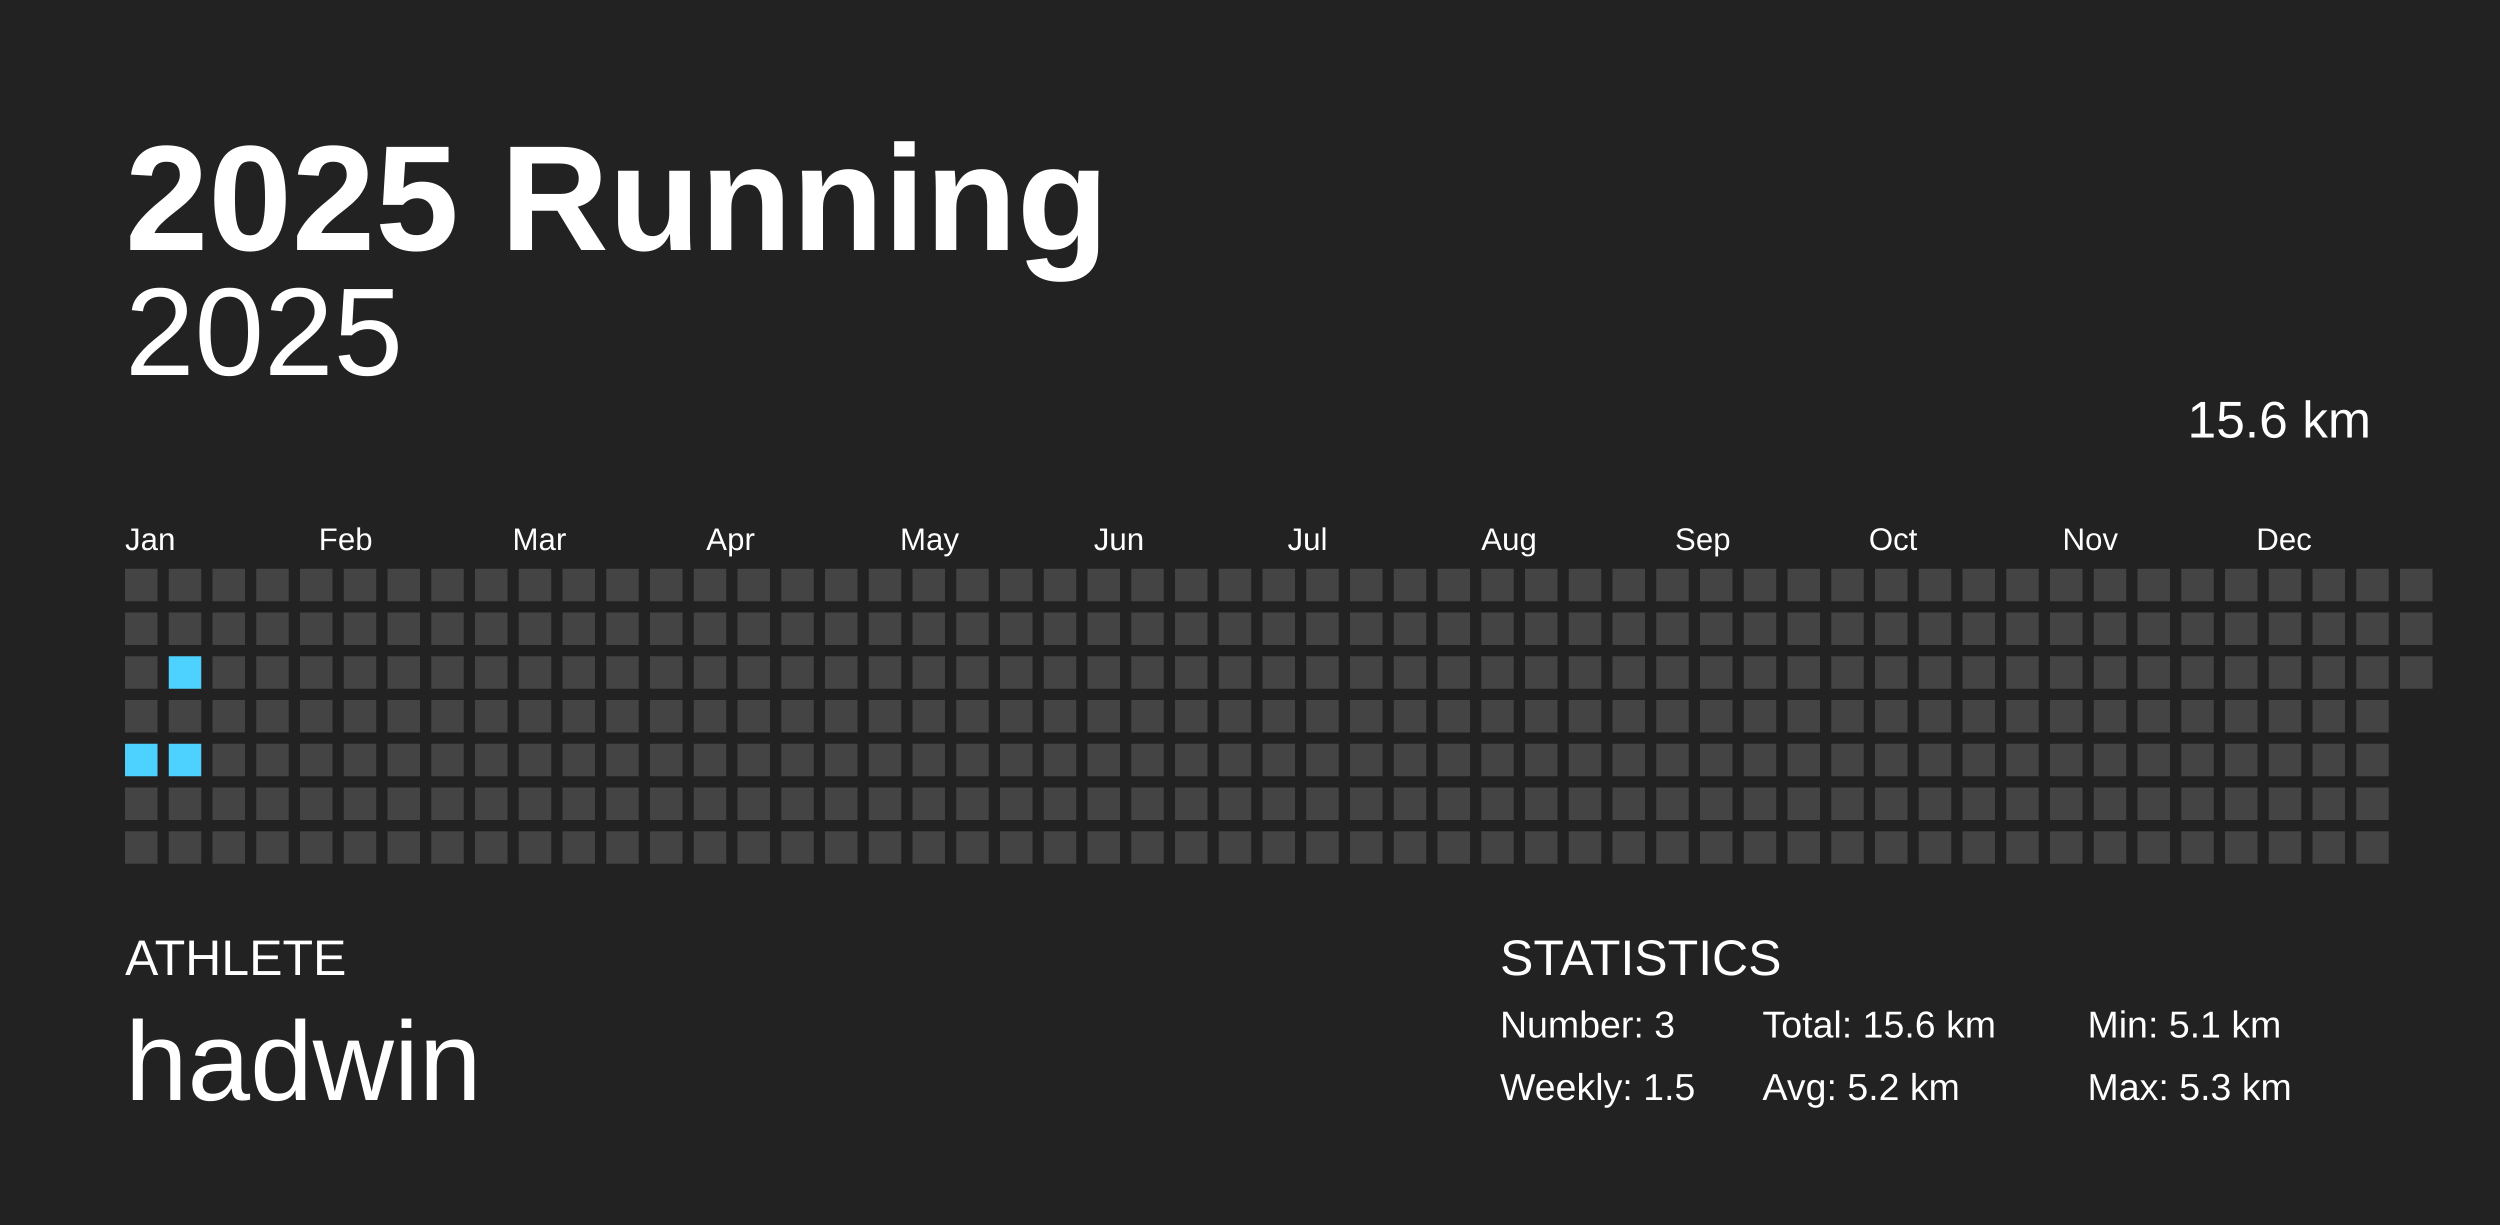
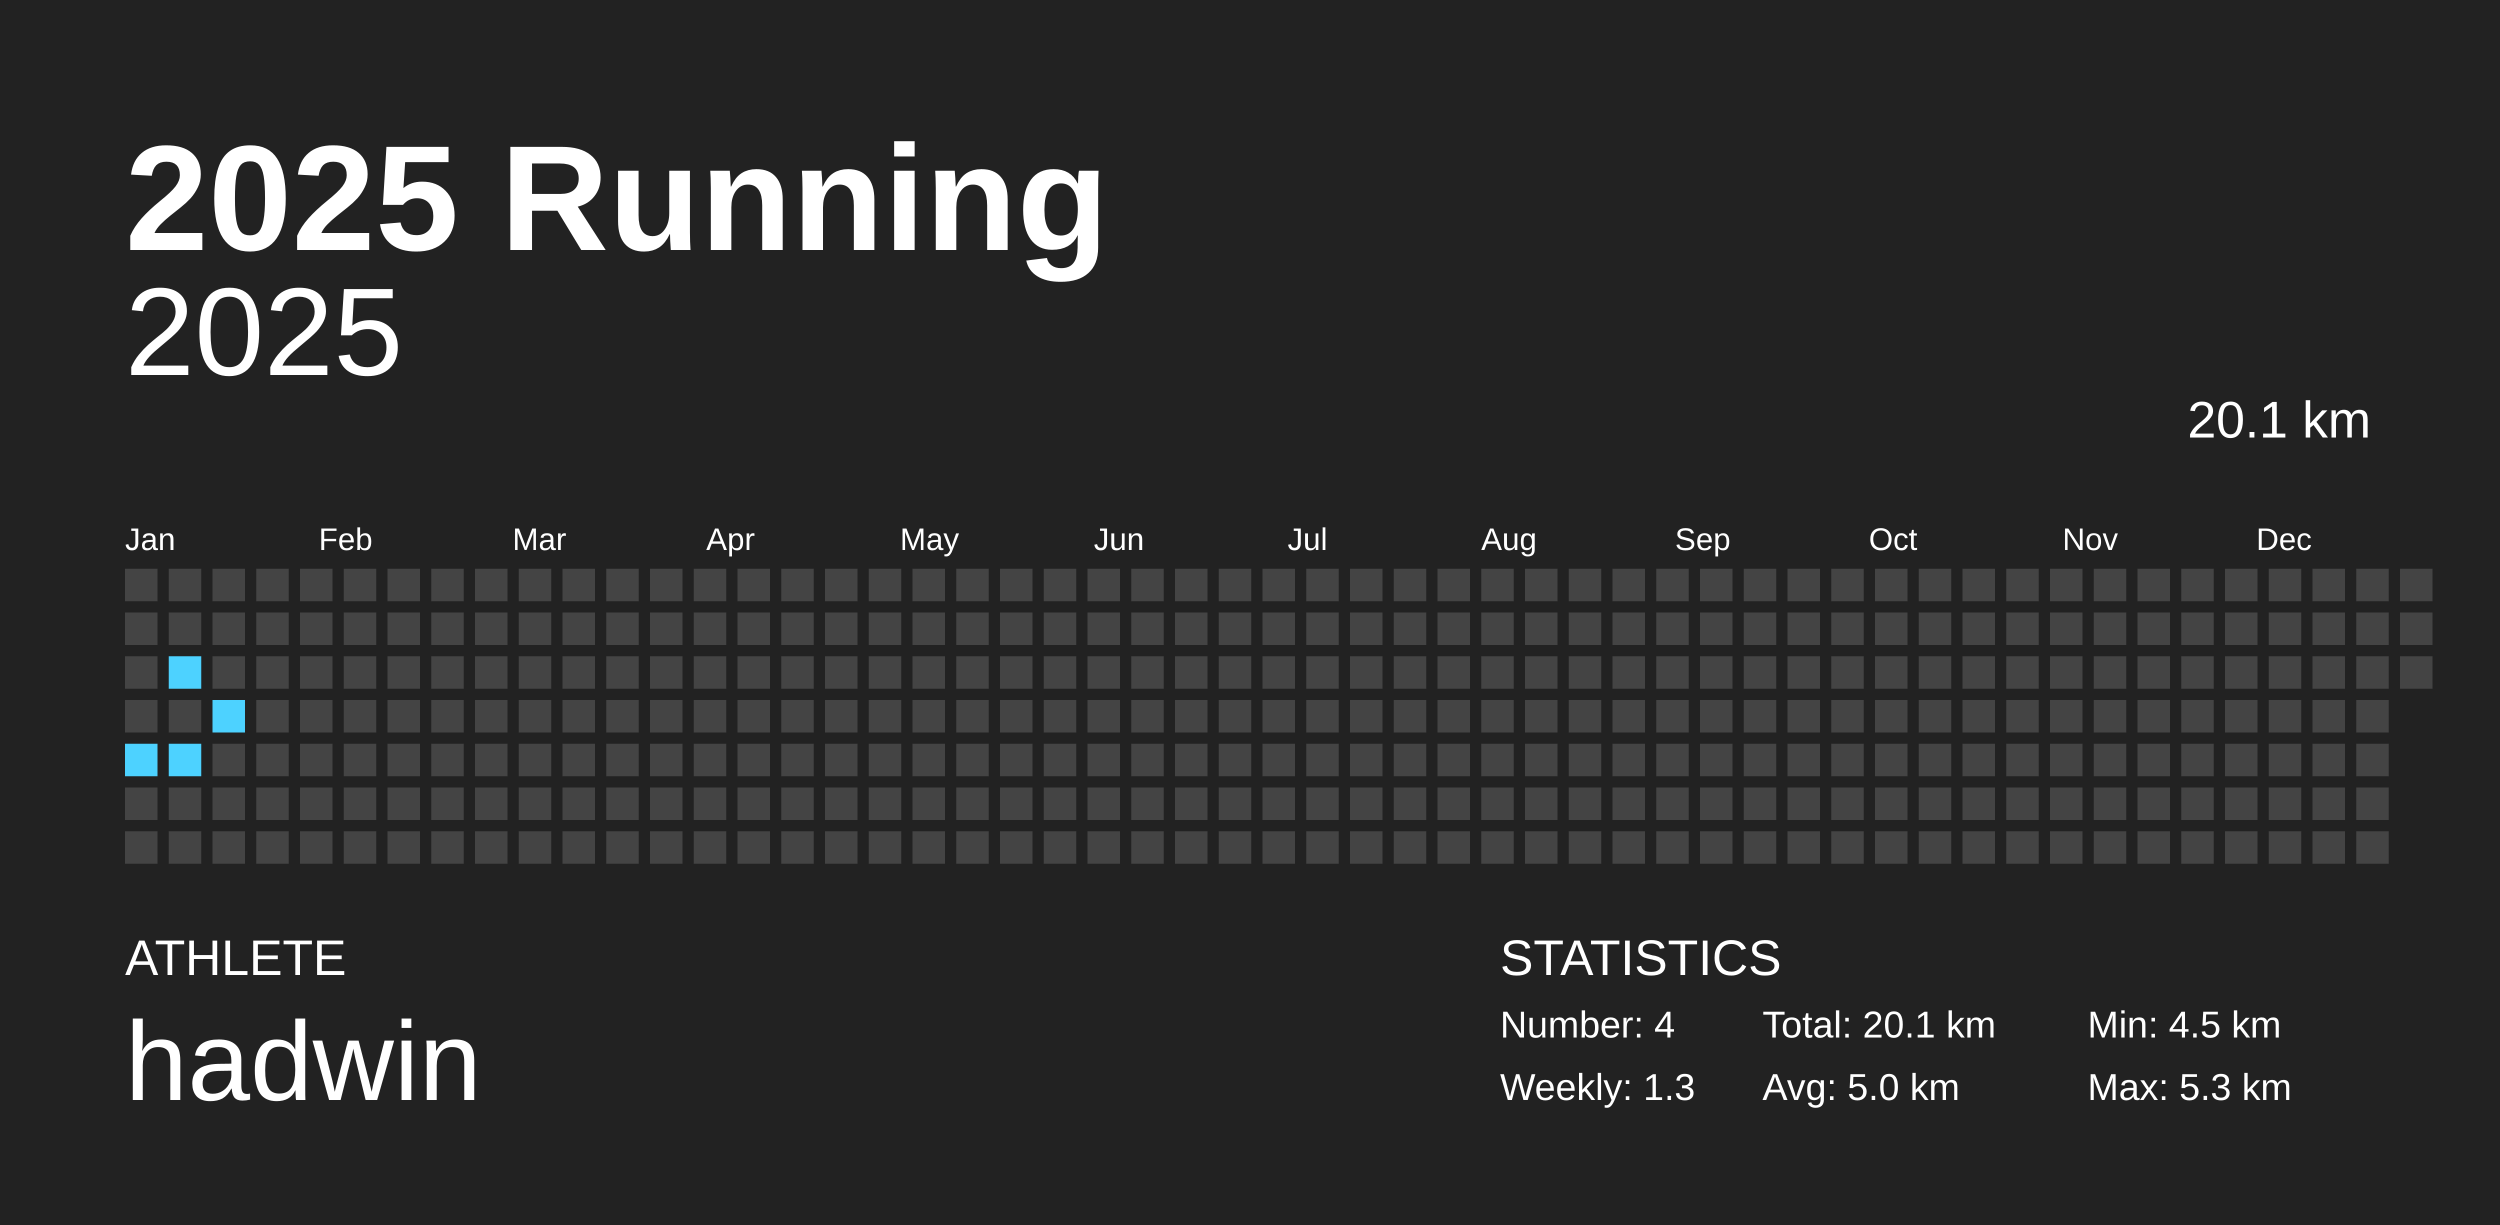
<svg xmlns="http://www.w3.org/2000/svg" baseProfile="full" height="98mm" version="1.1" viewBox="0,0,200,98" width="200mm">
  <defs />
  <rect fill="#222222" height="98" width="200" x="0" y="0" />
  <text fill="#FFFFFF" style="font-size:12px; font-family:Arial; font-weight:bold;" x="10" y="20">2025 Running</text>
  <text fill="#FFFFFF" style="font-size:4px; font-family:Arial" x="10" y="78">ATHLETE</text>
  <text fill="#FFFFFF" style="font-size:9px; font-family:Arial" x="10" y="88">hadwin</text>
  <text fill="#FFFFFF" style="font-size:4px; font-family:Arial" x="120" y="78">STATISTICS</text>
-   <text fill="#FFFFFF" style="font-size:3px; font-family:Arial" x="120" y="83">Number: 3</text>
-   <text fill="#FFFFFF" style="font-size:3px; font-family:Arial" x="120" y="88">Weekly: 1.5</text>
-   <text fill="#FFFFFF" style="font-size:3px; font-family:Arial" x="141" y="83">Total: 15.6 km</text>
-   <text fill="#FFFFFF" style="font-size:3px; font-family:Arial" x="141" y="88">Avg: 5.2 km</text>
-   <text fill="#FFFFFF" style="font-size:3px; font-family:Arial" x="167" y="83">Min: 5.1 km</text>
+   <text fill="#FFFFFF" style="font-size:3px; font-family:Arial" x="120" y="83">Number: 4</text>
+   <text fill="#FFFFFF" style="font-size:3px; font-family:Arial" x="120" y="88">Weekly: 1.3</text>
+   <text fill="#FFFFFF" style="font-size:3px; font-family:Arial" x="141" y="83">Total: 20.1 km</text>
+   <text fill="#FFFFFF" style="font-size:3px; font-family:Arial" x="141" y="88">Avg: 5.0 km</text>
+   <text fill="#FFFFFF" style="font-size:3px; font-family:Arial" x="167" y="83">Min: 4.5 km</text>
  <text fill="#FFFFFF" style="font-size:3px; font-family:Arial" x="167" y="88">Max: 5.3 km</text>
  <text alignment-baseline="hanging" fill="#FFFFFF" style="font-size:10.0px; font-family:Arial;" x="10" y="30">2025</text>
-   <text alignment-baseline="hanging" fill="#FFFFFF" style="font-size:4.125px; font-family:Arial;" x="175" y="35">15.6 km</text>
+   <text alignment-baseline="hanging" fill="#FFFFFF" style="font-size:4.125px; font-family:Arial;" x="175" y="35">20.1 km</text>
  <text fill="#FFFFFF" style="font-size:2.5px; font-family:Arial" x="10.0" y="44">Jan</text>
  <text fill="#FFFFFF" style="font-size:2.5px; font-family:Arial" x="25.5" y="44">Feb</text>
  <text fill="#FFFFFF" style="font-size:2.5px; font-family:Arial" x="41.0" y="44">Mar</text>
  <text fill="#FFFFFF" style="font-size:2.5px; font-family:Arial" x="56.5" y="44">Apr</text>
  <text fill="#FFFFFF" style="font-size:2.5px; font-family:Arial" x="72.0" y="44">May</text>
  <text fill="#FFFFFF" style="font-size:2.5px; font-family:Arial" x="87.5" y="44">Jun</text>
  <text fill="#FFFFFF" style="font-size:2.5px; font-family:Arial" x="103.0" y="44">Jul</text>
  <text fill="#FFFFFF" style="font-size:2.5px; font-family:Arial" x="118.5" y="44">Aug</text>
  <text fill="#FFFFFF" style="font-size:2.5px; font-family:Arial" x="134.0" y="44">Sep</text>
  <text fill="#FFFFFF" style="font-size:2.5px; font-family:Arial" x="149.5" y="44">Oct</text>
  <text fill="#FFFFFF" style="font-size:2.5px; font-family:Arial" x="165.0" y="44">Nov</text>
  <text fill="#FFFFFF" style="font-size:2.5px; font-family:Arial" x="180.5" y="44">Dec</text>
  <rect fill="#444444" height="2.6" width="2.6" x="10.0" y="45.5" />
  <rect fill="#444444" height="2.6" width="2.6" x="10.0" y="49.0" />
  <rect fill="#444444" height="2.6" width="2.6" x="10.0" y="52.5" />
  <rect fill="#444444" height="2.6" width="2.6" x="10.0" y="56.0" />
  <rect fill="#4dd2ff" height="2.6" width="2.6" x="10.0" y="59.5" />
  <rect fill="#444444" height="2.6" width="2.6" x="10.0" y="63.0" />
  <rect fill="#444444" height="2.6" width="2.6" x="10.0" y="66.5" />
  <rect fill="#444444" height="2.6" width="2.6" x="13.5" y="45.5" />
  <rect fill="#444444" height="2.6" width="2.6" x="13.5" y="49.0" />
  <rect fill="#4dd2ff" height="2.6" width="2.6" x="13.5" y="52.5" />
  <rect fill="#444444" height="2.6" width="2.6" x="13.5" y="56.0" />
  <rect fill="#4dd2ff" height="2.6" width="2.6" x="13.5" y="59.5" />
  <rect fill="#444444" height="2.6" width="2.6" x="13.5" y="63.0" />
  <rect fill="#444444" height="2.6" width="2.6" x="13.5" y="66.5" />
  <rect fill="#444444" height="2.6" width="2.6" x="17.0" y="45.5" />
  <rect fill="#444444" height="2.6" width="2.6" x="17.0" y="49.0" />
  <rect fill="#444444" height="2.6" width="2.6" x="17.0" y="52.5" />
-   <rect fill="#444444" height="2.6" width="2.6" x="17.0" y="56.0" />
+   <rect fill="#4dd2ff" height="2.6" width="2.6" x="17.0" y="56.0" />
  <rect fill="#444444" height="2.6" width="2.6" x="17.0" y="59.5" />
  <rect fill="#444444" height="2.6" width="2.6" x="17.0" y="63.0" />
  <rect fill="#444444" height="2.6" width="2.6" x="17.0" y="66.5" />
  <rect fill="#444444" height="2.6" width="2.6" x="20.5" y="45.5" />
  <rect fill="#444444" height="2.6" width="2.6" x="20.5" y="49.0" />
  <rect fill="#444444" height="2.6" width="2.6" x="20.5" y="52.5" />
  <rect fill="#444444" height="2.6" width="2.6" x="20.5" y="56.0" />
  <rect fill="#444444" height="2.6" width="2.6" x="20.5" y="59.5" />
  <rect fill="#444444" height="2.6" width="2.6" x="20.5" y="63.0" />
  <rect fill="#444444" height="2.6" width="2.6" x="20.5" y="66.5" />
  <rect fill="#444444" height="2.6" width="2.6" x="24.0" y="45.5" />
  <rect fill="#444444" height="2.6" width="2.6" x="24.0" y="49.0" />
  <rect fill="#444444" height="2.6" width="2.6" x="24.0" y="52.5" />
  <rect fill="#444444" height="2.6" width="2.6" x="24.0" y="56.0" />
  <rect fill="#444444" height="2.6" width="2.6" x="24.0" y="59.5" />
  <rect fill="#444444" height="2.6" width="2.6" x="24.0" y="63.0" />
  <rect fill="#444444" height="2.6" width="2.6" x="24.0" y="66.5" />
  <rect fill="#444444" height="2.6" width="2.6" x="27.5" y="45.5" />
  <rect fill="#444444" height="2.6" width="2.6" x="27.5" y="49.0" />
  <rect fill="#444444" height="2.6" width="2.6" x="27.5" y="52.5" />
  <rect fill="#444444" height="2.6" width="2.6" x="27.5" y="56.0" />
  <rect fill="#444444" height="2.6" width="2.6" x="27.5" y="59.5" />
  <rect fill="#444444" height="2.6" width="2.6" x="27.5" y="63.0" />
  <rect fill="#444444" height="2.6" width="2.6" x="27.5" y="66.5" />
  <rect fill="#444444" height="2.6" width="2.6" x="31.0" y="45.5" />
  <rect fill="#444444" height="2.6" width="2.6" x="31.0" y="49.0" />
  <rect fill="#444444" height="2.6" width="2.6" x="31.0" y="52.5" />
  <rect fill="#444444" height="2.6" width="2.6" x="31.0" y="56.0" />
  <rect fill="#444444" height="2.6" width="2.6" x="31.0" y="59.5" />
  <rect fill="#444444" height="2.6" width="2.6" x="31.0" y="63.0" />
  <rect fill="#444444" height="2.6" width="2.6" x="31.0" y="66.5" />
  <rect fill="#444444" height="2.6" width="2.6" x="34.5" y="45.5" />
  <rect fill="#444444" height="2.6" width="2.6" x="34.5" y="49.0" />
  <rect fill="#444444" height="2.6" width="2.6" x="34.5" y="52.5" />
  <rect fill="#444444" height="2.6" width="2.6" x="34.5" y="56.0" />
  <rect fill="#444444" height="2.6" width="2.6" x="34.5" y="59.5" />
  <rect fill="#444444" height="2.6" width="2.6" x="34.5" y="63.0" />
  <rect fill="#444444" height="2.6" width="2.6" x="34.5" y="66.5" />
  <rect fill="#444444" height="2.6" width="2.6" x="38.0" y="45.5" />
  <rect fill="#444444" height="2.6" width="2.6" x="38.0" y="49.0" />
  <rect fill="#444444" height="2.6" width="2.6" x="38.0" y="52.5" />
  <rect fill="#444444" height="2.6" width="2.6" x="38.0" y="56.0" />
  <rect fill="#444444" height="2.6" width="2.6" x="38.0" y="59.5" />
  <rect fill="#444444" height="2.6" width="2.6" x="38.0" y="63.0" />
  <rect fill="#444444" height="2.6" width="2.6" x="38.0" y="66.5" />
  <rect fill="#444444" height="2.6" width="2.6" x="41.5" y="45.5" />
  <rect fill="#444444" height="2.6" width="2.6" x="41.5" y="49.0" />
  <rect fill="#444444" height="2.6" width="2.6" x="41.5" y="52.5" />
  <rect fill="#444444" height="2.6" width="2.6" x="41.5" y="56.0" />
  <rect fill="#444444" height="2.6" width="2.6" x="41.5" y="59.5" />
  <rect fill="#444444" height="2.6" width="2.6" x="41.5" y="63.0" />
  <rect fill="#444444" height="2.6" width="2.6" x="41.5" y="66.5" />
  <rect fill="#444444" height="2.6" width="2.6" x="45.0" y="45.5" />
  <rect fill="#444444" height="2.6" width="2.6" x="45.0" y="49.0" />
  <rect fill="#444444" height="2.6" width="2.6" x="45.0" y="52.5" />
  <rect fill="#444444" height="2.6" width="2.6" x="45.0" y="56.0" />
  <rect fill="#444444" height="2.6" width="2.6" x="45.0" y="59.5" />
  <rect fill="#444444" height="2.6" width="2.6" x="45.0" y="63.0" />
  <rect fill="#444444" height="2.6" width="2.6" x="45.0" y="66.5" />
  <rect fill="#444444" height="2.6" width="2.6" x="48.5" y="45.5" />
  <rect fill="#444444" height="2.6" width="2.6" x="48.5" y="49.0" />
  <rect fill="#444444" height="2.6" width="2.6" x="48.5" y="52.5" />
  <rect fill="#444444" height="2.6" width="2.6" x="48.5" y="56.0" />
  <rect fill="#444444" height="2.6" width="2.6" x="48.5" y="59.5" />
  <rect fill="#444444" height="2.6" width="2.6" x="48.5" y="63.0" />
  <rect fill="#444444" height="2.6" width="2.6" x="48.5" y="66.5" />
  <rect fill="#444444" height="2.6" width="2.6" x="52.0" y="45.5" />
  <rect fill="#444444" height="2.6" width="2.6" x="52.0" y="49.0" />
  <rect fill="#444444" height="2.6" width="2.6" x="52.0" y="52.5" />
  <rect fill="#444444" height="2.6" width="2.6" x="52.0" y="56.0" />
  <rect fill="#444444" height="2.6" width="2.6" x="52.0" y="59.5" />
  <rect fill="#444444" height="2.6" width="2.6" x="52.0" y="63.0" />
  <rect fill="#444444" height="2.6" width="2.6" x="52.0" y="66.5" />
  <rect fill="#444444" height="2.6" width="2.6" x="55.5" y="45.5" />
  <rect fill="#444444" height="2.6" width="2.6" x="55.5" y="49.0" />
  <rect fill="#444444" height="2.6" width="2.6" x="55.5" y="52.5" />
  <rect fill="#444444" height="2.6" width="2.6" x="55.5" y="56.0" />
  <rect fill="#444444" height="2.6" width="2.6" x="55.5" y="59.5" />
  <rect fill="#444444" height="2.6" width="2.6" x="55.5" y="63.0" />
  <rect fill="#444444" height="2.6" width="2.6" x="55.5" y="66.5" />
  <rect fill="#444444" height="2.6" width="2.6" x="59.0" y="45.5" />
  <rect fill="#444444" height="2.6" width="2.6" x="59.0" y="49.0" />
  <rect fill="#444444" height="2.6" width="2.6" x="59.0" y="52.5" />
  <rect fill="#444444" height="2.6" width="2.6" x="59.0" y="56.0" />
  <rect fill="#444444" height="2.6" width="2.6" x="59.0" y="59.5" />
  <rect fill="#444444" height="2.6" width="2.6" x="59.0" y="63.0" />
  <rect fill="#444444" height="2.6" width="2.6" x="59.0" y="66.5" />
  <rect fill="#444444" height="2.6" width="2.6" x="62.5" y="45.5" />
  <rect fill="#444444" height="2.6" width="2.6" x="62.5" y="49.0" />
  <rect fill="#444444" height="2.6" width="2.6" x="62.5" y="52.5" />
  <rect fill="#444444" height="2.6" width="2.6" x="62.5" y="56.0" />
  <rect fill="#444444" height="2.6" width="2.6" x="62.5" y="59.5" />
  <rect fill="#444444" height="2.6" width="2.6" x="62.5" y="63.0" />
  <rect fill="#444444" height="2.6" width="2.6" x="62.5" y="66.5" />
  <rect fill="#444444" height="2.6" width="2.6" x="66.0" y="45.5" />
  <rect fill="#444444" height="2.6" width="2.6" x="66.0" y="49.0" />
  <rect fill="#444444" height="2.6" width="2.6" x="66.0" y="52.5" />
  <rect fill="#444444" height="2.6" width="2.6" x="66.0" y="56.0" />
  <rect fill="#444444" height="2.6" width="2.6" x="66.0" y="59.5" />
  <rect fill="#444444" height="2.6" width="2.6" x="66.0" y="63.0" />
  <rect fill="#444444" height="2.6" width="2.6" x="66.0" y="66.5" />
  <rect fill="#444444" height="2.6" width="2.6" x="69.5" y="45.5" />
  <rect fill="#444444" height="2.6" width="2.6" x="69.5" y="49.0" />
  <rect fill="#444444" height="2.6" width="2.6" x="69.5" y="52.5" />
  <rect fill="#444444" height="2.6" width="2.6" x="69.5" y="56.0" />
  <rect fill="#444444" height="2.6" width="2.6" x="69.5" y="59.5" />
  <rect fill="#444444" height="2.6" width="2.6" x="69.5" y="63.0" />
  <rect fill="#444444" height="2.6" width="2.6" x="69.5" y="66.5" />
  <rect fill="#444444" height="2.6" width="2.6" x="73.0" y="45.5" />
  <rect fill="#444444" height="2.6" width="2.6" x="73.0" y="49.0" />
  <rect fill="#444444" height="2.6" width="2.6" x="73.0" y="52.5" />
  <rect fill="#444444" height="2.6" width="2.6" x="73.0" y="56.0" />
  <rect fill="#444444" height="2.6" width="2.6" x="73.0" y="59.5" />
  <rect fill="#444444" height="2.6" width="2.6" x="73.0" y="63.0" />
  <rect fill="#444444" height="2.6" width="2.6" x="73.0" y="66.5" />
  <rect fill="#444444" height="2.6" width="2.6" x="76.5" y="45.5" />
  <rect fill="#444444" height="2.6" width="2.6" x="76.5" y="49.0" />
  <rect fill="#444444" height="2.6" width="2.6" x="76.5" y="52.5" />
  <rect fill="#444444" height="2.6" width="2.6" x="76.5" y="56.0" />
  <rect fill="#444444" height="2.6" width="2.6" x="76.5" y="59.5" />
  <rect fill="#444444" height="2.6" width="2.6" x="76.5" y="63.0" />
  <rect fill="#444444" height="2.6" width="2.6" x="76.5" y="66.5" />
  <rect fill="#444444" height="2.6" width="2.6" x="80.0" y="45.5" />
  <rect fill="#444444" height="2.6" width="2.6" x="80.0" y="49.0" />
  <rect fill="#444444" height="2.6" width="2.6" x="80.0" y="52.5" />
  <rect fill="#444444" height="2.6" width="2.6" x="80.0" y="56.0" />
  <rect fill="#444444" height="2.6" width="2.6" x="80.0" y="59.5" />
  <rect fill="#444444" height="2.6" width="2.6" x="80.0" y="63.0" />
  <rect fill="#444444" height="2.6" width="2.6" x="80.0" y="66.5" />
  <rect fill="#444444" height="2.6" width="2.6" x="83.5" y="45.5" />
  <rect fill="#444444" height="2.6" width="2.6" x="83.5" y="49.0" />
  <rect fill="#444444" height="2.6" width="2.6" x="83.5" y="52.5" />
  <rect fill="#444444" height="2.6" width="2.6" x="83.5" y="56.0" />
  <rect fill="#444444" height="2.6" width="2.6" x="83.5" y="59.5" />
  <rect fill="#444444" height="2.6" width="2.6" x="83.5" y="63.0" />
  <rect fill="#444444" height="2.6" width="2.6" x="83.5" y="66.5" />
  <rect fill="#444444" height="2.6" width="2.6" x="87.0" y="45.5" />
  <rect fill="#444444" height="2.6" width="2.6" x="87.0" y="49.0" />
  <rect fill="#444444" height="2.6" width="2.6" x="87.0" y="52.5" />
  <rect fill="#444444" height="2.6" width="2.6" x="87.0" y="56.0" />
  <rect fill="#444444" height="2.6" width="2.6" x="87.0" y="59.5" />
  <rect fill="#444444" height="2.6" width="2.6" x="87.0" y="63.0" />
  <rect fill="#444444" height="2.6" width="2.6" x="87.0" y="66.5" />
  <rect fill="#444444" height="2.6" width="2.6" x="90.5" y="45.5" />
  <rect fill="#444444" height="2.6" width="2.6" x="90.5" y="49.0" />
  <rect fill="#444444" height="2.6" width="2.6" x="90.5" y="52.5" />
  <rect fill="#444444" height="2.6" width="2.6" x="90.5" y="56.0" />
  <rect fill="#444444" height="2.6" width="2.6" x="90.5" y="59.5" />
  <rect fill="#444444" height="2.6" width="2.6" x="90.5" y="63.0" />
  <rect fill="#444444" height="2.6" width="2.6" x="90.5" y="66.5" />
  <rect fill="#444444" height="2.6" width="2.6" x="94.0" y="45.5" />
  <rect fill="#444444" height="2.6" width="2.6" x="94.0" y="49.0" />
  <rect fill="#444444" height="2.6" width="2.6" x="94.0" y="52.5" />
  <rect fill="#444444" height="2.6" width="2.6" x="94.0" y="56.0" />
  <rect fill="#444444" height="2.6" width="2.6" x="94.0" y="59.5" />
  <rect fill="#444444" height="2.6" width="2.6" x="94.0" y="63.0" />
  <rect fill="#444444" height="2.6" width="2.6" x="94.0" y="66.5" />
  <rect fill="#444444" height="2.6" width="2.6" x="97.5" y="45.5" />
  <rect fill="#444444" height="2.6" width="2.6" x="97.5" y="49.0" />
  <rect fill="#444444" height="2.6" width="2.6" x="97.5" y="52.5" />
  <rect fill="#444444" height="2.6" width="2.6" x="97.5" y="56.0" />
  <rect fill="#444444" height="2.6" width="2.6" x="97.5" y="59.5" />
  <rect fill="#444444" height="2.6" width="2.6" x="97.5" y="63.0" />
  <rect fill="#444444" height="2.6" width="2.6" x="97.5" y="66.5" />
  <rect fill="#444444" height="2.6" width="2.6" x="101.0" y="45.5" />
  <rect fill="#444444" height="2.6" width="2.6" x="101.0" y="49.0" />
  <rect fill="#444444" height="2.6" width="2.6" x="101.0" y="52.5" />
  <rect fill="#444444" height="2.6" width="2.6" x="101.0" y="56.0" />
  <rect fill="#444444" height="2.6" width="2.6" x="101.0" y="59.5" />
  <rect fill="#444444" height="2.6" width="2.6" x="101.0" y="63.0" />
  <rect fill="#444444" height="2.6" width="2.6" x="101.0" y="66.5" />
  <rect fill="#444444" height="2.6" width="2.6" x="104.5" y="45.5" />
  <rect fill="#444444" height="2.6" width="2.6" x="104.5" y="49.0" />
  <rect fill="#444444" height="2.6" width="2.6" x="104.5" y="52.5" />
  <rect fill="#444444" height="2.6" width="2.6" x="104.5" y="56.0" />
  <rect fill="#444444" height="2.6" width="2.6" x="104.5" y="59.5" />
  <rect fill="#444444" height="2.6" width="2.6" x="104.5" y="63.0" />
  <rect fill="#444444" height="2.6" width="2.6" x="104.5" y="66.5" />
  <rect fill="#444444" height="2.6" width="2.6" x="108.0" y="45.5" />
  <rect fill="#444444" height="2.6" width="2.6" x="108.0" y="49.0" />
  <rect fill="#444444" height="2.6" width="2.6" x="108.0" y="52.5" />
  <rect fill="#444444" height="2.6" width="2.6" x="108.0" y="56.0" />
  <rect fill="#444444" height="2.6" width="2.6" x="108.0" y="59.5" />
  <rect fill="#444444" height="2.6" width="2.6" x="108.0" y="63.0" />
  <rect fill="#444444" height="2.6" width="2.6" x="108.0" y="66.5" />
  <rect fill="#444444" height="2.6" width="2.6" x="111.5" y="45.5" />
  <rect fill="#444444" height="2.6" width="2.6" x="111.5" y="49.0" />
  <rect fill="#444444" height="2.6" width="2.6" x="111.5" y="52.5" />
  <rect fill="#444444" height="2.6" width="2.6" x="111.5" y="56.0" />
  <rect fill="#444444" height="2.6" width="2.6" x="111.5" y="59.5" />
  <rect fill="#444444" height="2.6" width="2.6" x="111.5" y="63.0" />
  <rect fill="#444444" height="2.6" width="2.6" x="111.5" y="66.5" />
  <rect fill="#444444" height="2.6" width="2.6" x="115.0" y="45.5" />
  <rect fill="#444444" height="2.6" width="2.6" x="115.0" y="49.0" />
  <rect fill="#444444" height="2.6" width="2.6" x="115.0" y="52.5" />
  <rect fill="#444444" height="2.6" width="2.6" x="115.0" y="56.0" />
  <rect fill="#444444" height="2.6" width="2.6" x="115.0" y="59.5" />
  <rect fill="#444444" height="2.6" width="2.6" x="115.0" y="63.0" />
  <rect fill="#444444" height="2.6" width="2.6" x="115.0" y="66.5" />
  <rect fill="#444444" height="2.6" width="2.6" x="118.5" y="45.5" />
  <rect fill="#444444" height="2.6" width="2.6" x="118.5" y="49.0" />
  <rect fill="#444444" height="2.6" width="2.6" x="118.5" y="52.5" />
  <rect fill="#444444" height="2.6" width="2.6" x="118.5" y="56.0" />
  <rect fill="#444444" height="2.6" width="2.6" x="118.5" y="59.5" />
  <rect fill="#444444" height="2.6" width="2.6" x="118.5" y="63.0" />
  <rect fill="#444444" height="2.6" width="2.6" x="118.5" y="66.5" />
  <rect fill="#444444" height="2.6" width="2.6" x="122.0" y="45.5" />
  <rect fill="#444444" height="2.6" width="2.6" x="122.0" y="49.0" />
  <rect fill="#444444" height="2.6" width="2.6" x="122.0" y="52.5" />
  <rect fill="#444444" height="2.6" width="2.6" x="122.0" y="56.0" />
  <rect fill="#444444" height="2.6" width="2.6" x="122.0" y="59.5" />
  <rect fill="#444444" height="2.6" width="2.6" x="122.0" y="63.0" />
  <rect fill="#444444" height="2.6" width="2.6" x="122.0" y="66.5" />
  <rect fill="#444444" height="2.6" width="2.6" x="125.5" y="45.5" />
  <rect fill="#444444" height="2.6" width="2.6" x="125.5" y="49.0" />
  <rect fill="#444444" height="2.6" width="2.6" x="125.5" y="52.5" />
  <rect fill="#444444" height="2.6" width="2.6" x="125.5" y="56.0" />
  <rect fill="#444444" height="2.6" width="2.6" x="125.5" y="59.5" />
  <rect fill="#444444" height="2.6" width="2.6" x="125.5" y="63.0" />
  <rect fill="#444444" height="2.6" width="2.6" x="125.5" y="66.5" />
  <rect fill="#444444" height="2.6" width="2.6" x="129.0" y="45.5" />
  <rect fill="#444444" height="2.6" width="2.6" x="129.0" y="49.0" />
  <rect fill="#444444" height="2.6" width="2.6" x="129.0" y="52.5" />
  <rect fill="#444444" height="2.6" width="2.6" x="129.0" y="56.0" />
  <rect fill="#444444" height="2.6" width="2.6" x="129.0" y="59.5" />
  <rect fill="#444444" height="2.6" width="2.6" x="129.0" y="63.0" />
  <rect fill="#444444" height="2.6" width="2.6" x="129.0" y="66.5" />
  <rect fill="#444444" height="2.6" width="2.6" x="132.5" y="45.5" />
  <rect fill="#444444" height="2.6" width="2.6" x="132.5" y="49.0" />
  <rect fill="#444444" height="2.6" width="2.6" x="132.5" y="52.5" />
  <rect fill="#444444" height="2.6" width="2.6" x="132.5" y="56.0" />
  <rect fill="#444444" height="2.6" width="2.6" x="132.5" y="59.5" />
  <rect fill="#444444" height="2.6" width="2.6" x="132.5" y="63.0" />
  <rect fill="#444444" height="2.6" width="2.6" x="132.5" y="66.5" />
  <rect fill="#444444" height="2.6" width="2.6" x="136.0" y="45.5" />
  <rect fill="#444444" height="2.6" width="2.6" x="136.0" y="49.0" />
  <rect fill="#444444" height="2.6" width="2.6" x="136.0" y="52.5" />
  <rect fill="#444444" height="2.6" width="2.6" x="136.0" y="56.0" />
  <rect fill="#444444" height="2.6" width="2.6" x="136.0" y="59.5" />
  <rect fill="#444444" height="2.6" width="2.6" x="136.0" y="63.0" />
  <rect fill="#444444" height="2.6" width="2.6" x="136.0" y="66.5" />
  <rect fill="#444444" height="2.6" width="2.6" x="139.5" y="45.5" />
  <rect fill="#444444" height="2.6" width="2.6" x="139.5" y="49.0" />
  <rect fill="#444444" height="2.6" width="2.6" x="139.5" y="52.5" />
  <rect fill="#444444" height="2.6" width="2.6" x="139.5" y="56.0" />
  <rect fill="#444444" height="2.6" width="2.6" x="139.5" y="59.5" />
  <rect fill="#444444" height="2.6" width="2.6" x="139.5" y="63.0" />
  <rect fill="#444444" height="2.6" width="2.6" x="139.5" y="66.5" />
  <rect fill="#444444" height="2.6" width="2.6" x="143.0" y="45.5" />
  <rect fill="#444444" height="2.6" width="2.6" x="143.0" y="49.0" />
  <rect fill="#444444" height="2.6" width="2.6" x="143.0" y="52.5" />
  <rect fill="#444444" height="2.6" width="2.6" x="143.0" y="56.0" />
  <rect fill="#444444" height="2.6" width="2.6" x="143.0" y="59.5" />
  <rect fill="#444444" height="2.6" width="2.6" x="143.0" y="63.0" />
  <rect fill="#444444" height="2.6" width="2.6" x="143.0" y="66.5" />
  <rect fill="#444444" height="2.6" width="2.6" x="146.5" y="45.5" />
  <rect fill="#444444" height="2.6" width="2.6" x="146.5" y="49.0" />
  <rect fill="#444444" height="2.6" width="2.6" x="146.5" y="52.5" />
  <rect fill="#444444" height="2.6" width="2.6" x="146.5" y="56.0" />
  <rect fill="#444444" height="2.6" width="2.6" x="146.5" y="59.5" />
  <rect fill="#444444" height="2.6" width="2.6" x="146.5" y="63.0" />
  <rect fill="#444444" height="2.6" width="2.6" x="146.5" y="66.5" />
  <rect fill="#444444" height="2.6" width="2.6" x="150.0" y="45.5" />
  <rect fill="#444444" height="2.6" width="2.6" x="150.0" y="49.0" />
  <rect fill="#444444" height="2.6" width="2.6" x="150.0" y="52.5" />
  <rect fill="#444444" height="2.6" width="2.6" x="150.0" y="56.0" />
  <rect fill="#444444" height="2.6" width="2.6" x="150.0" y="59.5" />
  <rect fill="#444444" height="2.6" width="2.6" x="150.0" y="63.0" />
  <rect fill="#444444" height="2.6" width="2.6" x="150.0" y="66.5" />
  <rect fill="#444444" height="2.6" width="2.6" x="153.5" y="45.5" />
  <rect fill="#444444" height="2.6" width="2.6" x="153.5" y="49.0" />
  <rect fill="#444444" height="2.6" width="2.6" x="153.5" y="52.5" />
  <rect fill="#444444" height="2.6" width="2.6" x="153.5" y="56.0" />
  <rect fill="#444444" height="2.6" width="2.6" x="153.5" y="59.5" />
  <rect fill="#444444" height="2.6" width="2.6" x="153.5" y="63.0" />
  <rect fill="#444444" height="2.6" width="2.6" x="153.5" y="66.5" />
  <rect fill="#444444" height="2.6" width="2.6" x="157.0" y="45.5" />
  <rect fill="#444444" height="2.6" width="2.6" x="157.0" y="49.0" />
  <rect fill="#444444" height="2.6" width="2.6" x="157.0" y="52.5" />
  <rect fill="#444444" height="2.6" width="2.6" x="157.0" y="56.0" />
  <rect fill="#444444" height="2.6" width="2.6" x="157.0" y="59.5" />
  <rect fill="#444444" height="2.6" width="2.6" x="157.0" y="63.0" />
  <rect fill="#444444" height="2.6" width="2.6" x="157.0" y="66.5" />
  <rect fill="#444444" height="2.6" width="2.6" x="160.5" y="45.5" />
  <rect fill="#444444" height="2.6" width="2.6" x="160.5" y="49.0" />
  <rect fill="#444444" height="2.6" width="2.6" x="160.5" y="52.5" />
  <rect fill="#444444" height="2.6" width="2.6" x="160.5" y="56.0" />
  <rect fill="#444444" height="2.6" width="2.6" x="160.5" y="59.5" />
  <rect fill="#444444" height="2.6" width="2.6" x="160.5" y="63.0" />
  <rect fill="#444444" height="2.6" width="2.6" x="160.5" y="66.5" />
  <rect fill="#444444" height="2.6" width="2.6" x="164.0" y="45.5" />
  <rect fill="#444444" height="2.6" width="2.6" x="164.0" y="49.0" />
  <rect fill="#444444" height="2.6" width="2.6" x="164.0" y="52.5" />
  <rect fill="#444444" height="2.6" width="2.6" x="164.0" y="56.0" />
  <rect fill="#444444" height="2.6" width="2.6" x="164.0" y="59.5" />
  <rect fill="#444444" height="2.6" width="2.6" x="164.0" y="63.0" />
  <rect fill="#444444" height="2.6" width="2.6" x="164.0" y="66.5" />
  <rect fill="#444444" height="2.6" width="2.6" x="167.5" y="45.5" />
  <rect fill="#444444" height="2.6" width="2.6" x="167.5" y="49.0" />
  <rect fill="#444444" height="2.6" width="2.6" x="167.5" y="52.5" />
  <rect fill="#444444" height="2.6" width="2.6" x="167.5" y="56.0" />
  <rect fill="#444444" height="2.6" width="2.6" x="167.5" y="59.5" />
  <rect fill="#444444" height="2.6" width="2.6" x="167.5" y="63.0" />
  <rect fill="#444444" height="2.6" width="2.6" x="167.5" y="66.5" />
  <rect fill="#444444" height="2.6" width="2.6" x="171.0" y="45.5" />
  <rect fill="#444444" height="2.6" width="2.6" x="171.0" y="49.0" />
  <rect fill="#444444" height="2.6" width="2.6" x="171.0" y="52.5" />
  <rect fill="#444444" height="2.6" width="2.6" x="171.0" y="56.0" />
  <rect fill="#444444" height="2.6" width="2.6" x="171.0" y="59.5" />
  <rect fill="#444444" height="2.6" width="2.6" x="171.0" y="63.0" />
  <rect fill="#444444" height="2.6" width="2.6" x="171.0" y="66.5" />
  <rect fill="#444444" height="2.6" width="2.6" x="174.5" y="45.5" />
  <rect fill="#444444" height="2.6" width="2.6" x="174.5" y="49.0" />
  <rect fill="#444444" height="2.6" width="2.6" x="174.5" y="52.5" />
  <rect fill="#444444" height="2.6" width="2.6" x="174.5" y="56.0" />
  <rect fill="#444444" height="2.6" width="2.6" x="174.5" y="59.5" />
  <rect fill="#444444" height="2.6" width="2.6" x="174.5" y="63.0" />
  <rect fill="#444444" height="2.6" width="2.6" x="174.5" y="66.5" />
  <rect fill="#444444" height="2.6" width="2.6" x="178.0" y="45.5" />
  <rect fill="#444444" height="2.6" width="2.6" x="178.0" y="49.0" />
  <rect fill="#444444" height="2.6" width="2.6" x="178.0" y="52.5" />
  <rect fill="#444444" height="2.6" width="2.6" x="178.0" y="56.0" />
  <rect fill="#444444" height="2.6" width="2.6" x="178.0" y="59.5" />
  <rect fill="#444444" height="2.6" width="2.6" x="178.0" y="63.0" />
  <rect fill="#444444" height="2.6" width="2.6" x="178.0" y="66.5" />
  <rect fill="#444444" height="2.6" width="2.6" x="181.5" y="45.5" />
  <rect fill="#444444" height="2.6" width="2.6" x="181.5" y="49.0" />
  <rect fill="#444444" height="2.6" width="2.6" x="181.5" y="52.5" />
  <rect fill="#444444" height="2.6" width="2.6" x="181.5" y="56.0" />
  <rect fill="#444444" height="2.6" width="2.6" x="181.5" y="59.5" />
  <rect fill="#444444" height="2.6" width="2.6" x="181.5" y="63.0" />
  <rect fill="#444444" height="2.6" width="2.6" x="181.5" y="66.5" />
  <rect fill="#444444" height="2.6" width="2.6" x="185.0" y="45.5" />
  <rect fill="#444444" height="2.6" width="2.6" x="185.0" y="49.0" />
  <rect fill="#444444" height="2.6" width="2.6" x="185.0" y="52.5" />
  <rect fill="#444444" height="2.6" width="2.6" x="185.0" y="56.0" />
  <rect fill="#444444" height="2.6" width="2.6" x="185.0" y="59.5" />
  <rect fill="#444444" height="2.6" width="2.6" x="185.0" y="63.0" />
  <rect fill="#444444" height="2.6" width="2.6" x="185.0" y="66.5" />
  <rect fill="#444444" height="2.6" width="2.6" x="188.5" y="45.5" />
  <rect fill="#444444" height="2.6" width="2.6" x="188.5" y="49.0" />
  <rect fill="#444444" height="2.6" width="2.6" x="188.5" y="52.5" />
  <rect fill="#444444" height="2.6" width="2.6" x="188.5" y="56.0" />
  <rect fill="#444444" height="2.6" width="2.6" x="188.5" y="59.5" />
  <rect fill="#444444" height="2.6" width="2.6" x="188.5" y="63.0" />
  <rect fill="#444444" height="2.6" width="2.6" x="188.5" y="66.5" />
  <rect fill="#444444" height="2.6" width="2.6" x="192.0" y="45.5" />
  <rect fill="#444444" height="2.6" width="2.6" x="192.0" y="49.0" />
  <rect fill="#444444" height="2.6" width="2.6" x="192.0" y="52.5" />
</svg>
